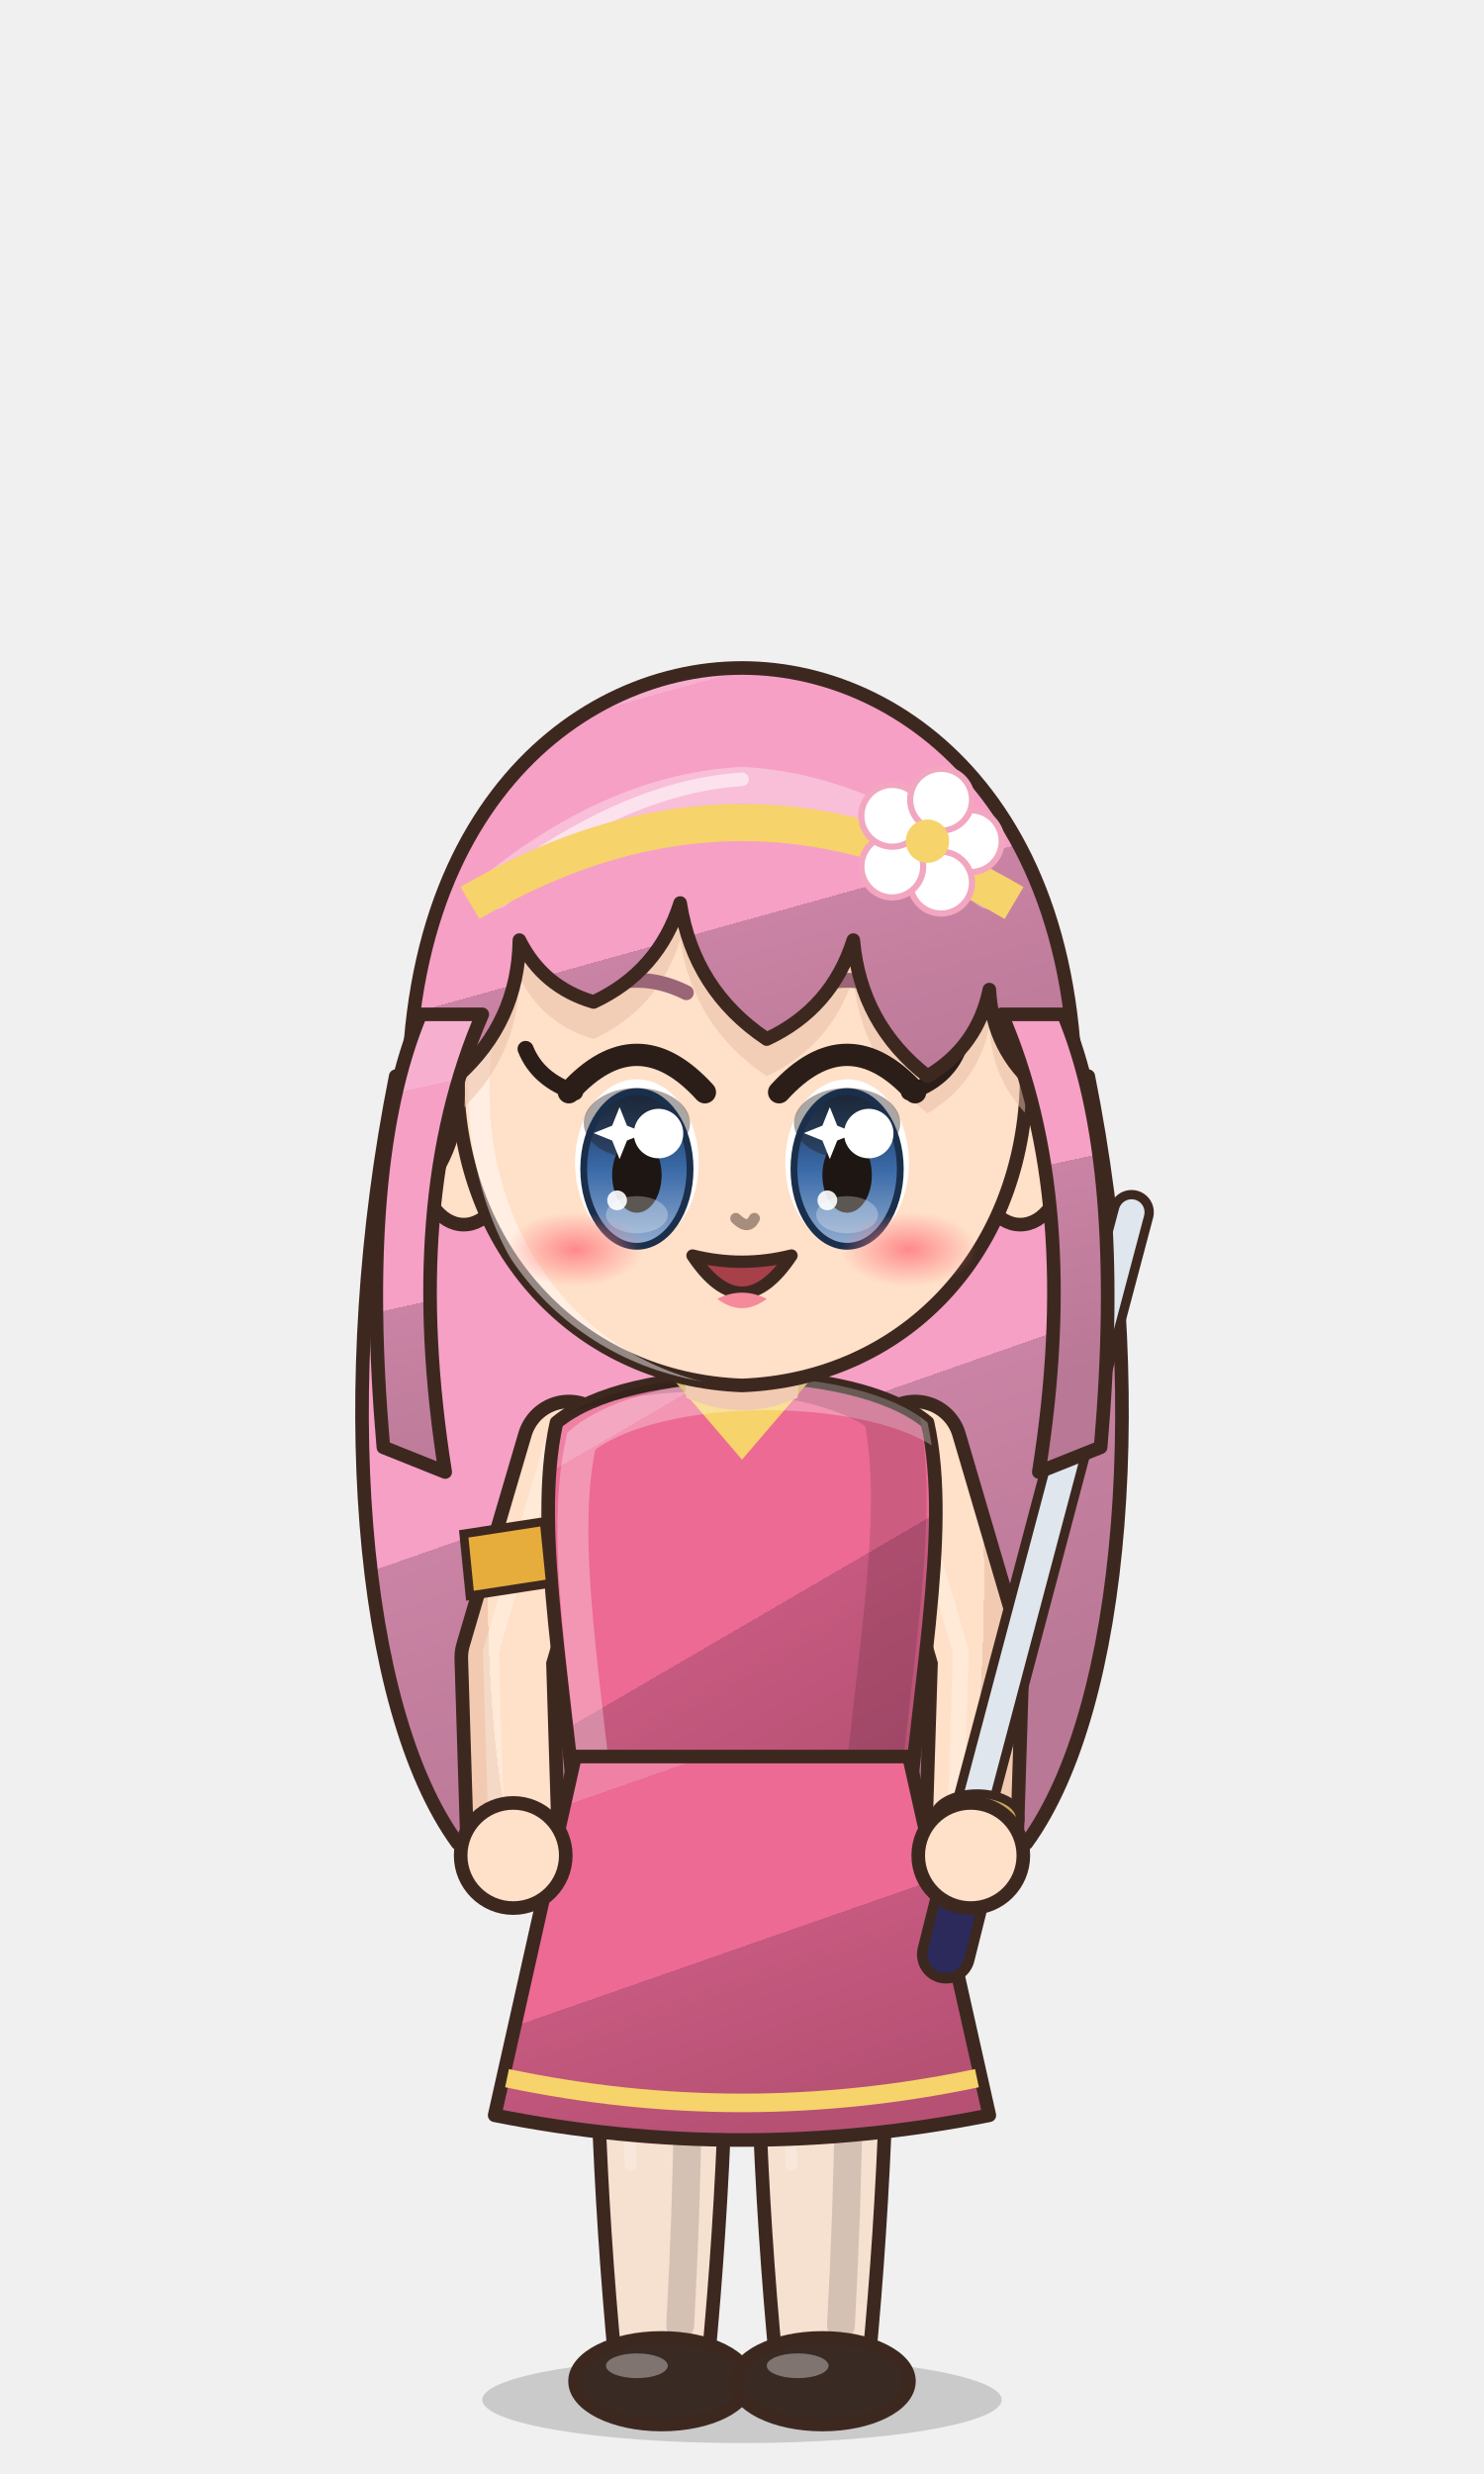
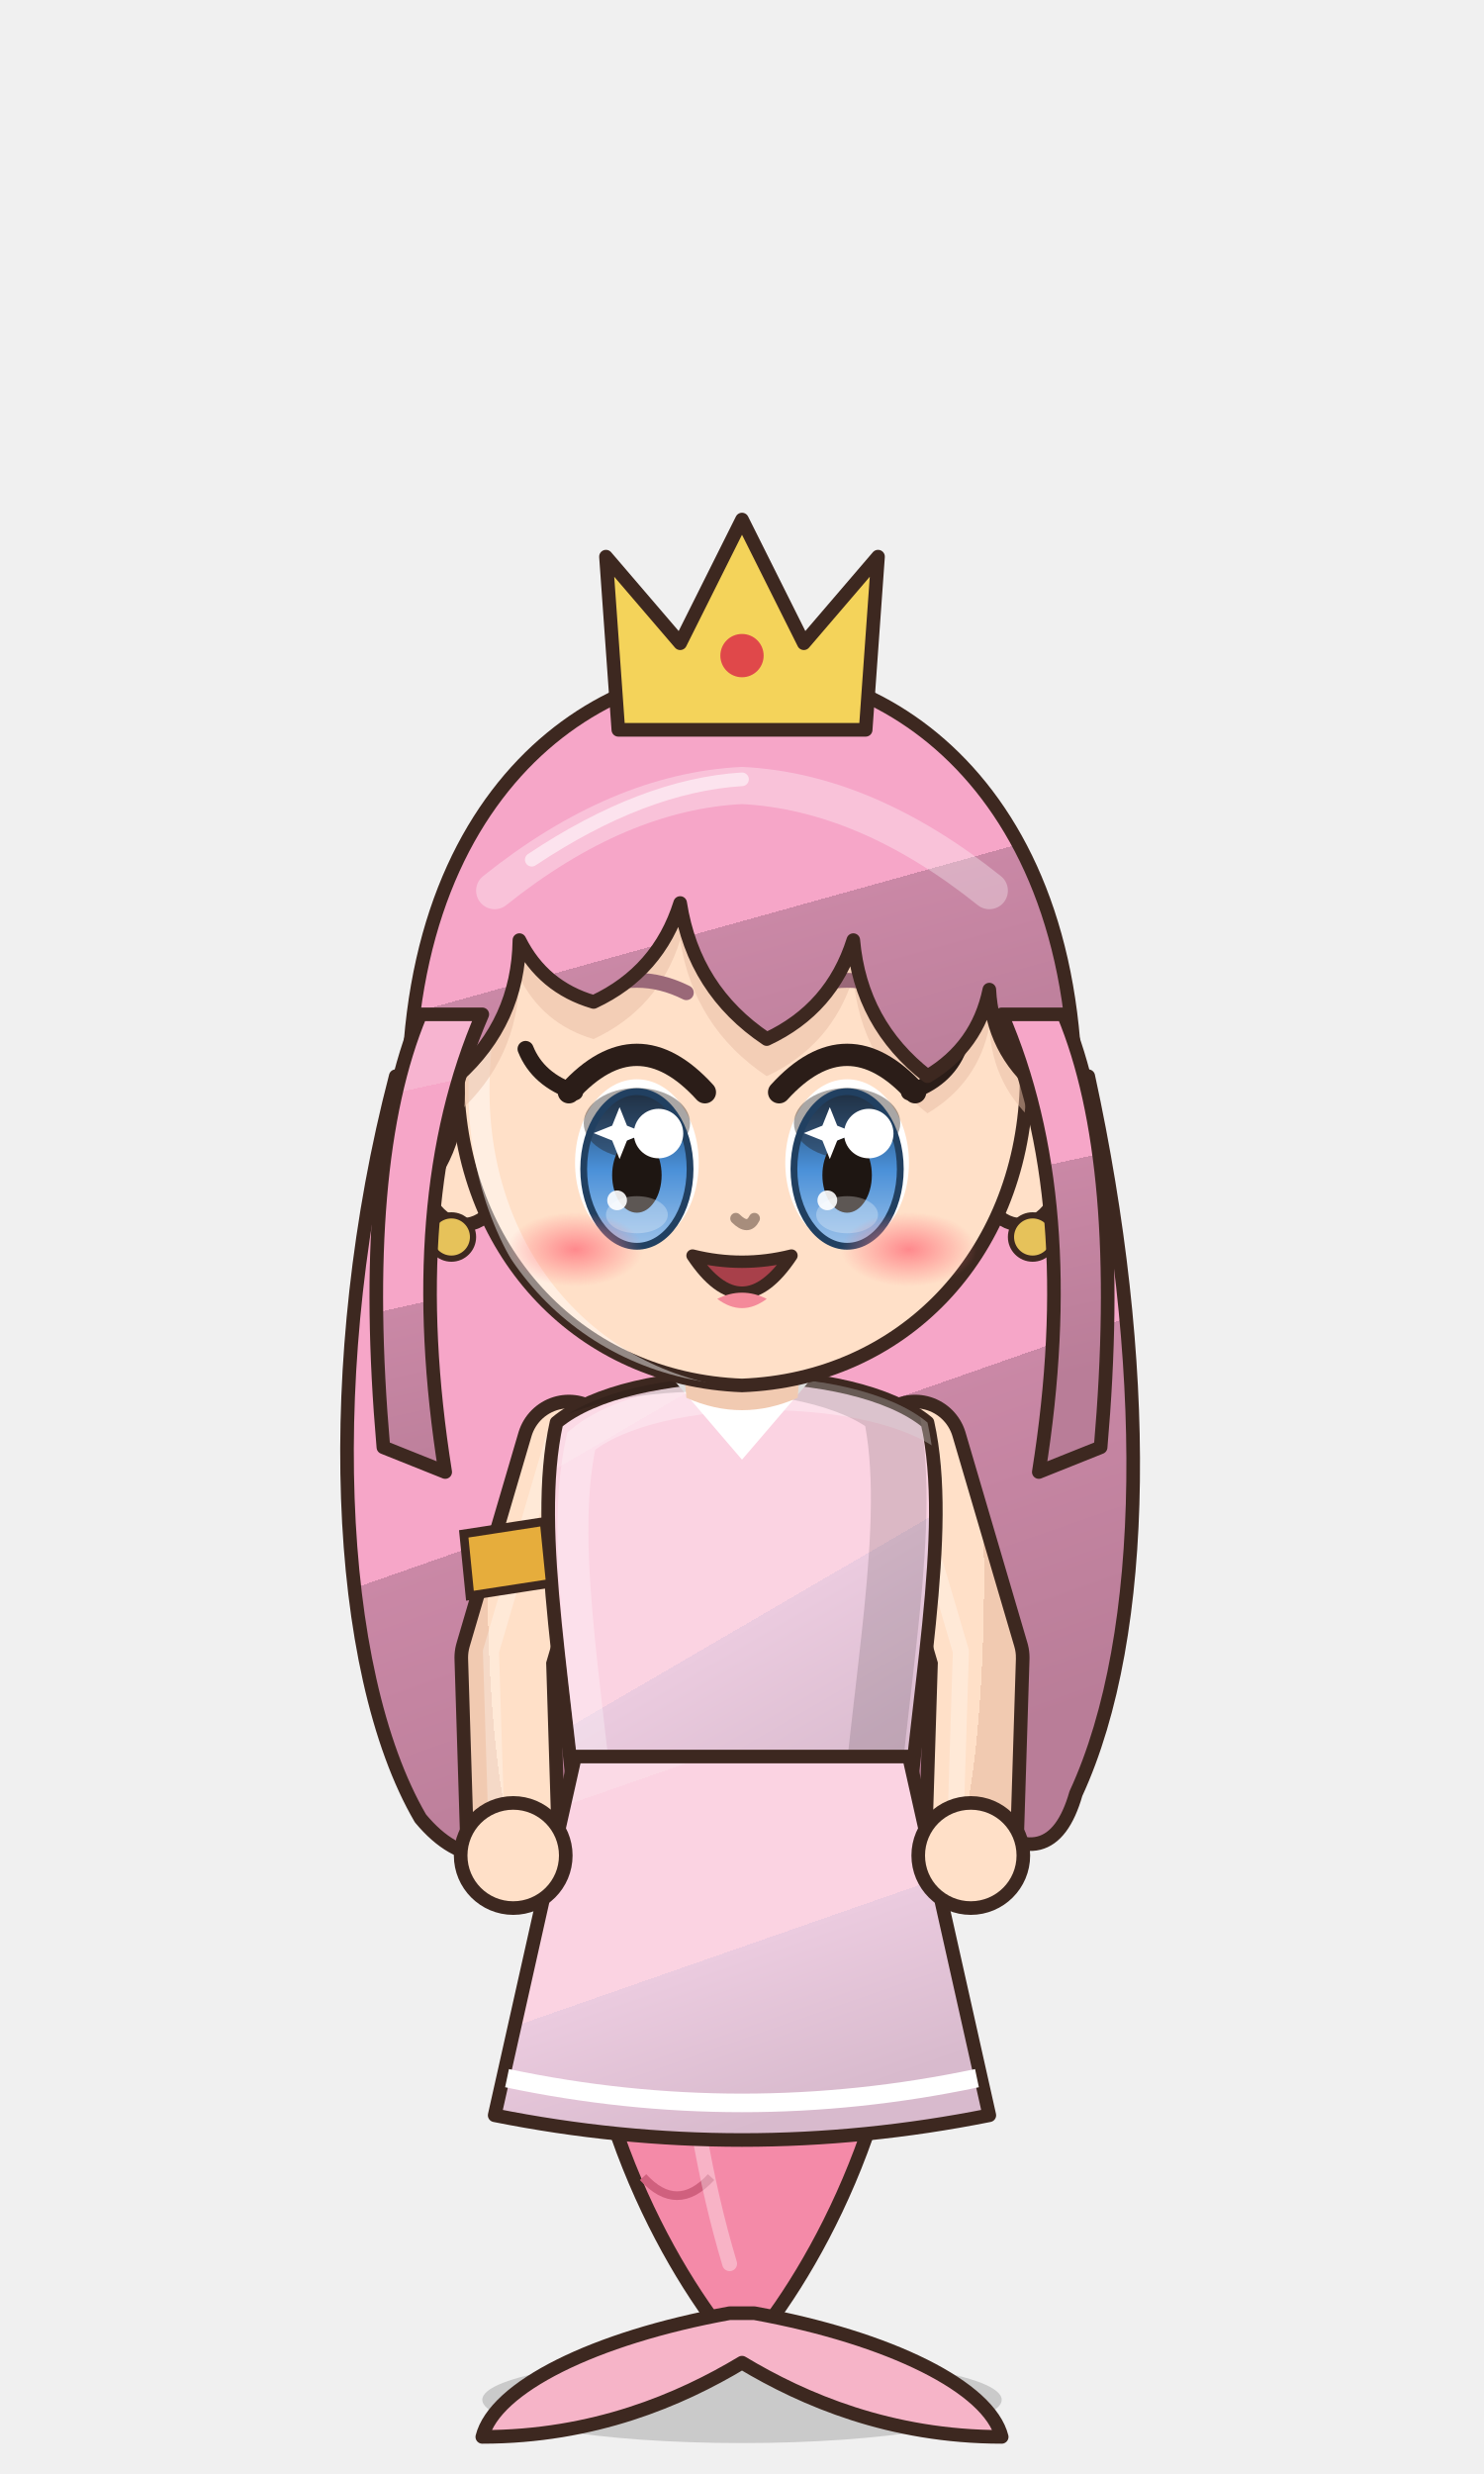
<svg xmlns="http://www.w3.org/2000/svg" viewBox="-120 -180 240 400" width="81.6" height="136.0">
  <defs>
    <linearGradient id="hair209" x1="0" y1="0" x2=".35" y2="1">
-       <stop offset="0" stop-color="#f7afcf" />
-       <stop offset=".16" stop-color="#f7afcf" />
-       <stop offset=".16" stop-color="#f6a0c6" />
-       <stop offset=".58" stop-color="#f6a0c6" />
-       <stop offset=".58" stop-color="#ca83a4" />
-       <stop offset="1" stop-color="#b97896" />
+       <stop offset="0" stop-color="#f7b4d0" />
+       <stop offset=".16" stop-color="#f7b4d0" />
+       <stop offset=".16" stop-color="#f6a6c8" />
+       <stop offset=".58" stop-color="#f6a6c8" />
+       <stop offset=".58" stop-color="#ca88a6" />
+       <stop offset="1" stop-color="#b97d98" />
    </linearGradient>
    <radialGradient id="skin209" cx=".4" cy=".32" r=".85">
      <stop offset="0" stop-color="#ffe0c8" />
      <stop offset=".84" stop-color="#ffe0c8" />
      <stop offset=".84" stop-color="#f1cab1" />
      <stop offset="1" stop-color="#f1cab1" />
    </radialGradient>
    <linearGradient id="cloth209" x1="0" y1="0" x2=".45" y2="1">
-       <stop offset="0" stop-color="#ef81a5" />
-       <stop offset=".16" stop-color="#ef81a5" />
-       <stop offset=".16" stop-color="#ec6a94" />
-       <stop offset=".6" stop-color="#ec6a94" />
-       <stop offset=".6" stop-color="#c6597f" />
-       <stop offset="1" stop-color="#b65174" />
+       <stop offset="0" stop-color="#fbdae6" />
+       <stop offset=".16" stop-color="#fbdae6" />
+       <stop offset=".16" stop-color="#fbd3e2" />
+       <stop offset=".6" stop-color="#fbd3e2" />
+       <stop offset=".6" stop-color="#ebcbdf" />
+       <stop offset="1" stop-color="#d8bacd" />
    </linearGradient>
    <linearGradient id="iris209" x1="0" y1="0" x2="0" y2="1">
-       <stop offset="0" stop-color="#1a2f4b" />
-       <stop offset=".5" stop-color="#3a6aa8" />
-       <stop offset="1" stop-color="#92adcf" />
+       <stop offset="0" stop-color="#214061" />
+       <stop offset=".5" stop-color="#4a90d8" />
+       <stop offset="1" stop-color="#9bc1e9" />
    </linearGradient>
    <linearGradient id="straw209" x1="0" y1="0" x2=".3" y2="1">
      <stop offset="0" stop-color="#ffe7aa" />
      <stop offset=".16" stop-color="#ffe7aa" />
      <stop offset=".16" stop-color="#ffe39a" />
      <stop offset=".58" stop-color="#ffe39a" />
      <stop offset=".58" stop-color="#e9b456" />
      <stop offset="1" stop-color="#d6a54f" />
    </linearGradient>
    <radialGradient id="blush209">
      <stop offset="0" stop-color="#ff7f86" stop-opacity=".9" />
      <stop offset="1" stop-color="#ff7f86" stop-opacity="0" />
    </radialGradient>
    <clipPath id="face209">
      <path d="M -46,-4 C -47,-38 -25,-55 0,-55 C 25,-55 47,-38 46,-4 C 45,23 26,43 0,44 C -26,43 -45,23 -46,-4 Z" />
    </clipPath>
    <clipPath id="torso209">
      <path d="M -30,50 C -34,68 -28,94 -26,124 L 26,124 C 28,94 34,68 30,50 C 18,40 -18,40 -30,50 Z" />
    </clipPath>
  </defs>
  <ellipse cx="0" cy="208" rx="42" ry="7" fill="#000000" opacity=".16" />
-   <path d="M -56,-6 C -66,44 -62,96 -46,118 L 46,118 C 62,96 66,44 56,-6 Z" fill="url(#hair209)" stroke="#3d2820" stroke-width="2.2" stroke-linejoin="round" />
-   <path d="M -23.5,118 Q -24.5,160.0 -20.5,202 L -5.5,202 Q -1.5,160.0 -2.5,118 Z" fill="#f6e0d0" stroke="#3d2820" stroke-width="2.2" stroke-linejoin="round" />
-   <path d="M -9,124 Q -8,160 -10,196" stroke="#000000" stroke-width="4.5" fill="none" opacity=".14" stroke-linecap="round" />
-   <path d="M -18,126 Q -19,150 -18,170" stroke="#ffffff" stroke-width="2" fill="none" opacity=".22" stroke-linecap="round" />
-   <ellipse cx="-13" cy="205" rx="14" ry="7" fill="#3a2a24" stroke="#3d2820" stroke-width="2.2" stroke-linejoin="round" />
-   <ellipse cx="-17" cy="202.5" rx="5" ry="2" fill="#ffffff" opacity=".35" />
-   <path d="M 2.5,118 Q 1.5,160.0 5.5,202 L 20.5,202 Q 24.5,160.0 23.5,118 Z" fill="#f6e0d0" stroke="#3d2820" stroke-width="2.2" stroke-linejoin="round" />
-   <path d="M 17,124 Q 18,160 16,196" stroke="#000000" stroke-width="4.5" fill="none" opacity=".14" stroke-linecap="round" />
-   <path d="M 8,126 Q 7,150 8,170" stroke="#ffffff" stroke-width="2" fill="none" opacity=".22" stroke-linecap="round" />
-   <ellipse cx="13" cy="205" rx="14" ry="7" fill="#3a2a24" stroke="#3d2820" stroke-width="2.2" stroke-linejoin="round" />
-   <ellipse cx="9" cy="202.5" rx="5" ry="2" fill="#ffffff" opacity=".35" />
+   <path d="M -56,-6 C -68,40 -66,90 -52,114 Q -42,126 -30,114 Q -20,128 -8,116 Q 4,128 16,116 Q 28,128 38,114 Q 50,124 54,110 C 66,84 66,40 56,-6 Z" fill="url(#hair209)" stroke="#3d2820" stroke-width="2.2" stroke-linejoin="round" />
+   <path d="M -26,116 C -30,150 -16,180 -4,196 L 4,196 C 16,180 30,150 26,116 Z" fill="#f48aa8" stroke="#3d2820" stroke-width="2.2" stroke-linejoin="round" />
+   <path d="M -22,130 q 5.5,6 11,0" stroke="#d0607e" stroke-width="1.4" fill="none" />
+   <path d="M -11,130 q 5.5,6 11,0" stroke="#d0607e" stroke-width="1.4" fill="none" />
+   <path d="M 0,130 q 5.5,6 11,0" stroke="#d0607e" stroke-width="1.4" fill="none" />
+   <path d="M 11,130 q 5.5,6 11,0" stroke="#d0607e" stroke-width="1.4" fill="none" />
+   <path d="M -20,144 q 5.5,6 11,0" stroke="#d0607e" stroke-width="1.4" fill="none" />
+   <path d="M -9,144 q 5.5,6 11,0" stroke="#d0607e" stroke-width="1.4" fill="none" />
+   <path d="M 2,144 q 5.5,6 11,0" stroke="#d0607e" stroke-width="1.4" fill="none" />
+   <path d="M -18,158 q 5.5,6 11,0" stroke="#d0607e" stroke-width="1.4" fill="none" />
+   <path d="M -7,158 q 5.5,6 11,0" stroke="#d0607e" stroke-width="1.4" fill="none" />
+   <path d="M -16,172 q 5.5,6 11,0" stroke="#d0607e" stroke-width="1.4" fill="none" />
+   <path d="M -2,194 C -24,198 -40,206 -42,214 C -24,214 -10,208 0,202 C 10,208 24,214 42,214 C 40,206 24,198 2,194 Z" fill="#f6b4c8" stroke="#3d2820" stroke-width="2.2" stroke-linejoin="round" />
+   <path d="M -10,140 Q -8,166 -2,186" stroke="#ffffff" stroke-width="2.4" fill="none" opacity=".35" stroke-linecap="round" />
  <path d="M -28,54 L -38,88 L -37,120" stroke="#3d2820" stroke-width="17" fill="none" stroke-linecap="round" stroke-linejoin="round" />
  <path d="M -28,54 L -38,88 L -37,120" stroke="url(#skin209)" stroke-width="12.6" fill="none" stroke-linecap="round" stroke-linejoin="round" />
  <path d="M -28,54 L -38,88 L -37,120" transform="translate(-2.6,-1)" stroke="#ffffff" stroke-width="2.6" fill="none" stroke-linecap="round" stroke-linejoin="round" opacity=".28" />
  <path d="M 28,54 L 38,88 L 37,120" stroke="#3d2820" stroke-width="17" fill="none" stroke-linecap="round" stroke-linejoin="round" />
  <path d="M 28,54 L 38,88 L 37,120" stroke="url(#skin209)" stroke-width="12.6" fill="none" stroke-linecap="round" stroke-linejoin="round" />
  <path d="M 28,54 L 38,88 L 37,120" transform="translate(-2.6,-1)" stroke="#ffffff" stroke-width="2.6" fill="none" stroke-linecap="round" stroke-linejoin="round" opacity=".28" />
  <path d="M -30,50 C -34,68 -28,94 -26,124 L 26,124 C 28,94 34,68 30,50 C 18,40 -18,40 -30,50 Z" fill="url(#cloth209)" stroke="#3d2820" stroke-width="2.2" stroke-linejoin="round" />
-   <path d="M -12,42 L 0,56 L 12,42 Z" fill="#f6d36b" />
+   <path d="M -12,42 L 0,56 L 12,42 Z" fill="#ffffff" />
  <g clip-path="url(#torso209)">
    <path d="M -30,50 C -34,68 -28,94 -26,124 L 26,124 C 28,94 34,68 30,50 C 18,40 -18,40 -30,50 Z" transform="translate(4,3)" fill="none" stroke="#ffffff" stroke-width="5" opacity=".3" />
    <path d="M -30,50 C -34,68 -28,94 -26,124 L 26,124 C 28,94 34,68 30,50 C 18,40 -18,40 -30,50 Z" transform="translate(-6,-2)" fill="none" stroke="#000000" stroke-width="9" opacity=".13" />
  </g>
  <path d="M -27,104 L 27,104 L 40,162 Q 0,170 -40,162 Z" fill="url(#cloth209)" stroke="#3d2820" stroke-width="2.2" stroke-linejoin="round" />
-   <path d="M -38,156 Q 0,164 38,156" stroke="#f6d36b" stroke-width="3" fill="none" />
-   <path d="M 37,114 L 63,16" stroke="#3d2820" stroke-width="7.2" stroke-linecap="round" />
-   <path d="M 37,114 L 63,16" stroke="#dfe6ee" stroke-width="4.2" stroke-linecap="round" />
-   <path d="M 33,136 L 37,120" stroke="#3d2820" stroke-width="9.4" stroke-linecap="round" />
-   <path d="M 33,136 L 37,120" stroke="#2b2a5a" stroke-width="6" stroke-linecap="round" />
-   <ellipse cx="38" cy="114" rx="7" ry="4" fill="#c9a45c" stroke="#3d2820" stroke-width="1.4" />
+   <path d="M -38,156 Q 0,164 38,156" stroke="#ffffff" stroke-width="3" fill="none" />
  <circle cx="-37" cy="120" r="8.5" fill="url(#skin209)" stroke="#3d2820" stroke-width="2.2" />
  <circle cx="37" cy="120" r="8.5" fill="url(#skin209)" stroke="#3d2820" stroke-width="2.2" />
  <path d="M -45,68 L -32,66 L -31,76 L -44,78 Z" fill="#e6ad3c" stroke="#3d2820" stroke-width="1.4" />
  <path d="M -10,34 L 10,34 L 9,46 Q 0,50 -9,46 Z" fill="#f1cab1" />
  <ellipse cx="-45" cy="8" rx="7" ry="10" fill="url(#skin209)" stroke="#3d2820" stroke-width="2.2" stroke-linejoin="round" />
  <ellipse cx="45" cy="8" rx="7" ry="10" fill="url(#skin209)" stroke="#3d2820" stroke-width="2.2" stroke-linejoin="round" />
  <path d="M -46,-4 C -47,-38 -25,-55 0,-55 C 25,-55 47,-38 46,-4 C 45,23 26,43 0,44 C -26,43 -45,23 -46,-4 Z" fill="url(#skin209)" stroke="#3d2820" stroke-width="2.2" stroke-linejoin="round" />
  <g clip-path="url(#face209)">
    <path d="M -46,-4 C -47,-38 -25,-55 0,-55 C 25,-55 47,-38 46,-4 C 45,23 26,43 0,44 C -26,43 -45,23 -46,-4 Z" transform="translate(3.5,2.5)" fill="none" stroke="#ffffff" stroke-width="3.4" opacity=".45" />
  </g>
  <g clip-path="url(#face209)">
    <path d="M -53,14 C -60,-46 -28,-72 0,-72 C 28,-72 60,-46 53,14 L 48,-4 Q 40.5,-10.2 40,-20 Q 38.1,-10.8 30,-6 Q 19.2,-14.4 18,-28 Q 14.5,-16.9 4,-12 Q -7.8,-19.9 -10,-34 Q -13.5,-22.9 -24,-18 Q -32.2,-20.4 -36,-28 Q -36.2,-14.8 -46,-6 Q -45.1,5.5 -53,14 Z" transform="translate(0,6)" fill="#e7bca4" opacity=".5" />
  </g>
  <ellipse cx="-17" cy="8" rx="10" ry="13.5" fill="#ffffff" />
  <ellipse cx="-17" cy="9" rx="8.6" ry="12.5" fill="url(#iris209)" />
  <ellipse cx="-17" cy="1.6" rx="8.6" ry="5.7" fill="#1e1612" opacity=".38" />
-   <ellipse cx="-17" cy="9" rx="8.6" ry="12.5" fill="none" stroke="#1a2f4b" stroke-width="1.1" />
+   <ellipse cx="-17" cy="9" rx="8.6" ry="12.5" fill="none" stroke="#214061" stroke-width="1.1" />
  <ellipse cx="-17" cy="10" rx="4" ry="6.075" fill="#1e1612" />
  <ellipse cx="-17" cy="16.4" rx="5" ry="3.0" fill="#ffffff" opacity=".28" />
  <circle cx="-13.5" cy="3.275" r="4" fill="#ffffff" />
  <circle cx="-20.2" cy="14.075" r="1.6" fill="#ffffff" opacity=".9" />
  <path d="M -21,2 l 1.2,-3 l 1.2,3 l 3,1.2 l -3,1.2 l -1.2,3 l -1.2,-3 l -3,-1.2 Z" fill="#ffffff" />
  <path d="M -28,-3.4 Q -17,-15.5 -6,-3.4" stroke="#2b1d18" stroke-width="3.6" fill="none" stroke-linecap="round" />
-   <path d="M -25,-19.5 Q -17,-23.5 -9,-19.5" stroke="#9a6577" stroke-width="2.4" fill="none" stroke-linecap="round" />
+   <path d="M -25,-19.5 Q -17,-23.5 -9,-19.5" stroke="#9a6878" stroke-width="2.4" fill="none" stroke-linecap="round" />
  <path d="M -27,-3.4 q -6,-2 -8,-7" stroke="#2b1d18" stroke-width="2.6" fill="none" stroke-linecap="round" />
  <ellipse cx="17" cy="8" rx="10" ry="13.5" fill="#ffffff" />
  <ellipse cx="17" cy="9" rx="8.6" ry="12.5" fill="url(#iris209)" />
  <ellipse cx="17" cy="1.6" rx="8.6" ry="5.7" fill="#1e1612" opacity=".38" />
-   <ellipse cx="17" cy="9" rx="8.6" ry="12.5" fill="none" stroke="#1a2f4b" stroke-width="1.1" />
+   <ellipse cx="17" cy="9" rx="8.6" ry="12.5" fill="none" stroke="#214061" stroke-width="1.1" />
  <ellipse cx="17" cy="10" rx="4" ry="6.075" fill="#1e1612" />
  <ellipse cx="17" cy="16.4" rx="5" ry="3.0" fill="#ffffff" opacity=".28" />
  <circle cx="20.5" cy="3.275" r="4" fill="#ffffff" />
  <circle cx="13.8" cy="14.075" r="1.6" fill="#ffffff" opacity=".9" />
  <path d="M 13,2 l 1.2,-3 l 1.2,3 l 3,1.2 l -3,1.2 l -1.2,3 l -1.2,-3 l -3,-1.2 Z" fill="#ffffff" />
  <path d="M 6,-3.4 Q 17,-15.5 28,-3.4" stroke="#2b1d18" stroke-width="3.6" fill="none" stroke-linecap="round" />
-   <path d="M 9,-19.5 Q 17,-23.5 25,-19.5" stroke="#9a6577" stroke-width="2.4" fill="none" stroke-linecap="round" />
+   <path d="M 9,-19.5 Q 17,-23.5 25,-19.5" stroke="#9a6878" stroke-width="2.4" fill="none" stroke-linecap="round" />
  <path d="M 27,-3.4 q 6,-2 8,-7" stroke="#2b1d18" stroke-width="2.6" fill="none" stroke-linecap="round" />
  <path d="M -8,23 Q 0,35 8,23 Q 0,25 -8,23 Z" fill="#a8404a" stroke="#3d2820" stroke-width="2" stroke-linejoin="round" />
  <path d="M -4,30 Q 0,33 4,30 Q 0,28 -4,30 Z" fill="#f48a9a" />
  <ellipse cx="-27" cy="22" rx="11" ry="6" fill="url(#blush209)" opacity="1.00" />
  <ellipse cx="27" cy="22" rx="11" ry="6" fill="url(#blush209)" opacity="1.00" />
  <path d="M -1,17 Q 1,19 2,17" stroke="#a78d7c" stroke-width="1.8" fill="none" stroke-linecap="round" />
+   <circle cx="-47" cy="20" r="3.5" fill="#e6c25a" stroke="#3d2820" stroke-width="1" />
+   <circle cx="47" cy="20" r="3.5" fill="#e6c25a" stroke="#3d2820" stroke-width="1" />
  <path d="M -53,14 C -60,-46 -28,-72 0,-72 C 28,-72 60,-46 53,14 L 48,-4 Q 40.5,-10.2 40,-20 Q 38.1,-10.8 30,-6 Q 19.2,-14.4 18,-28 Q 14.5,-16.9 4,-12 Q -7.8,-19.9 -10,-34 Q -13.5,-22.9 -24,-18 Q -32.2,-20.4 -36,-28 Q -36.2,-14.8 -46,-6 Q -45.1,5.5 -53,14 Z" fill="url(#hair209)" stroke="#3d2820" stroke-width="2.2" stroke-linejoin="round" />
  <path d="M 42,-16 Q 55,14 48,58 L 58,54 Q 62,8 52,-16 Z M -42,-16 Q -55,14 -48,58 L -58,54 Q -62,8 -52,-16 Z" fill="url(#hair209)" stroke="#3d2820" stroke-width="2.2" stroke-linejoin="round" />
  <defs>
    <clipPath id="hf209">
      <path d="M -53,14 C -60,-46 -28,-72 0,-72 C 28,-72 60,-46 53,14 L 48,-4 Q 40.5,-10.2 40,-20 Q 38.1,-10.8 30,-6 Q 19.2,-14.4 18,-28 Q 14.5,-16.9 4,-12 Q -7.8,-19.9 -10,-34 Q -13.5,-22.9 -24,-18 Q -32.2,-20.4 -36,-28 Q -36.2,-14.8 -46,-6 Q -45.1,5.5 -53,14 Z" />
    </clipPath>
  </defs>
  <g clip-path="url(#hf209)">
    <path d="M -40,-36 Q -20,-52 0,-53 Q 20,-52 40,-36" stroke="#ffffff" stroke-width="6" fill="none" stroke-linecap="round" opacity=".32" />
    <path d="M -34,-41 Q -16,-53 0,-54" stroke="#ffffff" stroke-width="2.2" fill="none" stroke-linecap="round" opacity=".55" />
  </g>
-   <path d="M -44,-34 Q 0,-60 44,-34" stroke="#f6d36b" stroke-width="6" fill="none" />
-   <circle cx="37.0" cy="-44.0" r="5" fill="#ffffff" stroke="#f2a6c0" stroke-width="1" />
-   <circle cx="32.2" cy="-37.3" r="5" fill="#ffffff" stroke="#f2a6c0" stroke-width="1" />
-   <circle cx="24.3" cy="-39.9" r="5" fill="#ffffff" stroke="#f2a6c0" stroke-width="1" />
-   <circle cx="24.3" cy="-48.1" r="5" fill="#ffffff" stroke="#f2a6c0" stroke-width="1" />
-   <circle cx="32.2" cy="-50.7" r="5" fill="#ffffff" stroke="#f2a6c0" stroke-width="1" />
-   <circle cx="30" cy="-44" r="3.5" fill="#f6d36b" />
+   <path d="M -20,-62 L -22,-90 L -10,-76 L 0,-96 L 10,-76 L 22,-90 L 20,-62 Z" fill="#f4d35a" stroke="#3d2820" stroke-width="2.2" stroke-linejoin="round" />
+   <circle cx="0" cy="-74" r="3.5" fill="#e0484a" />
</svg>
